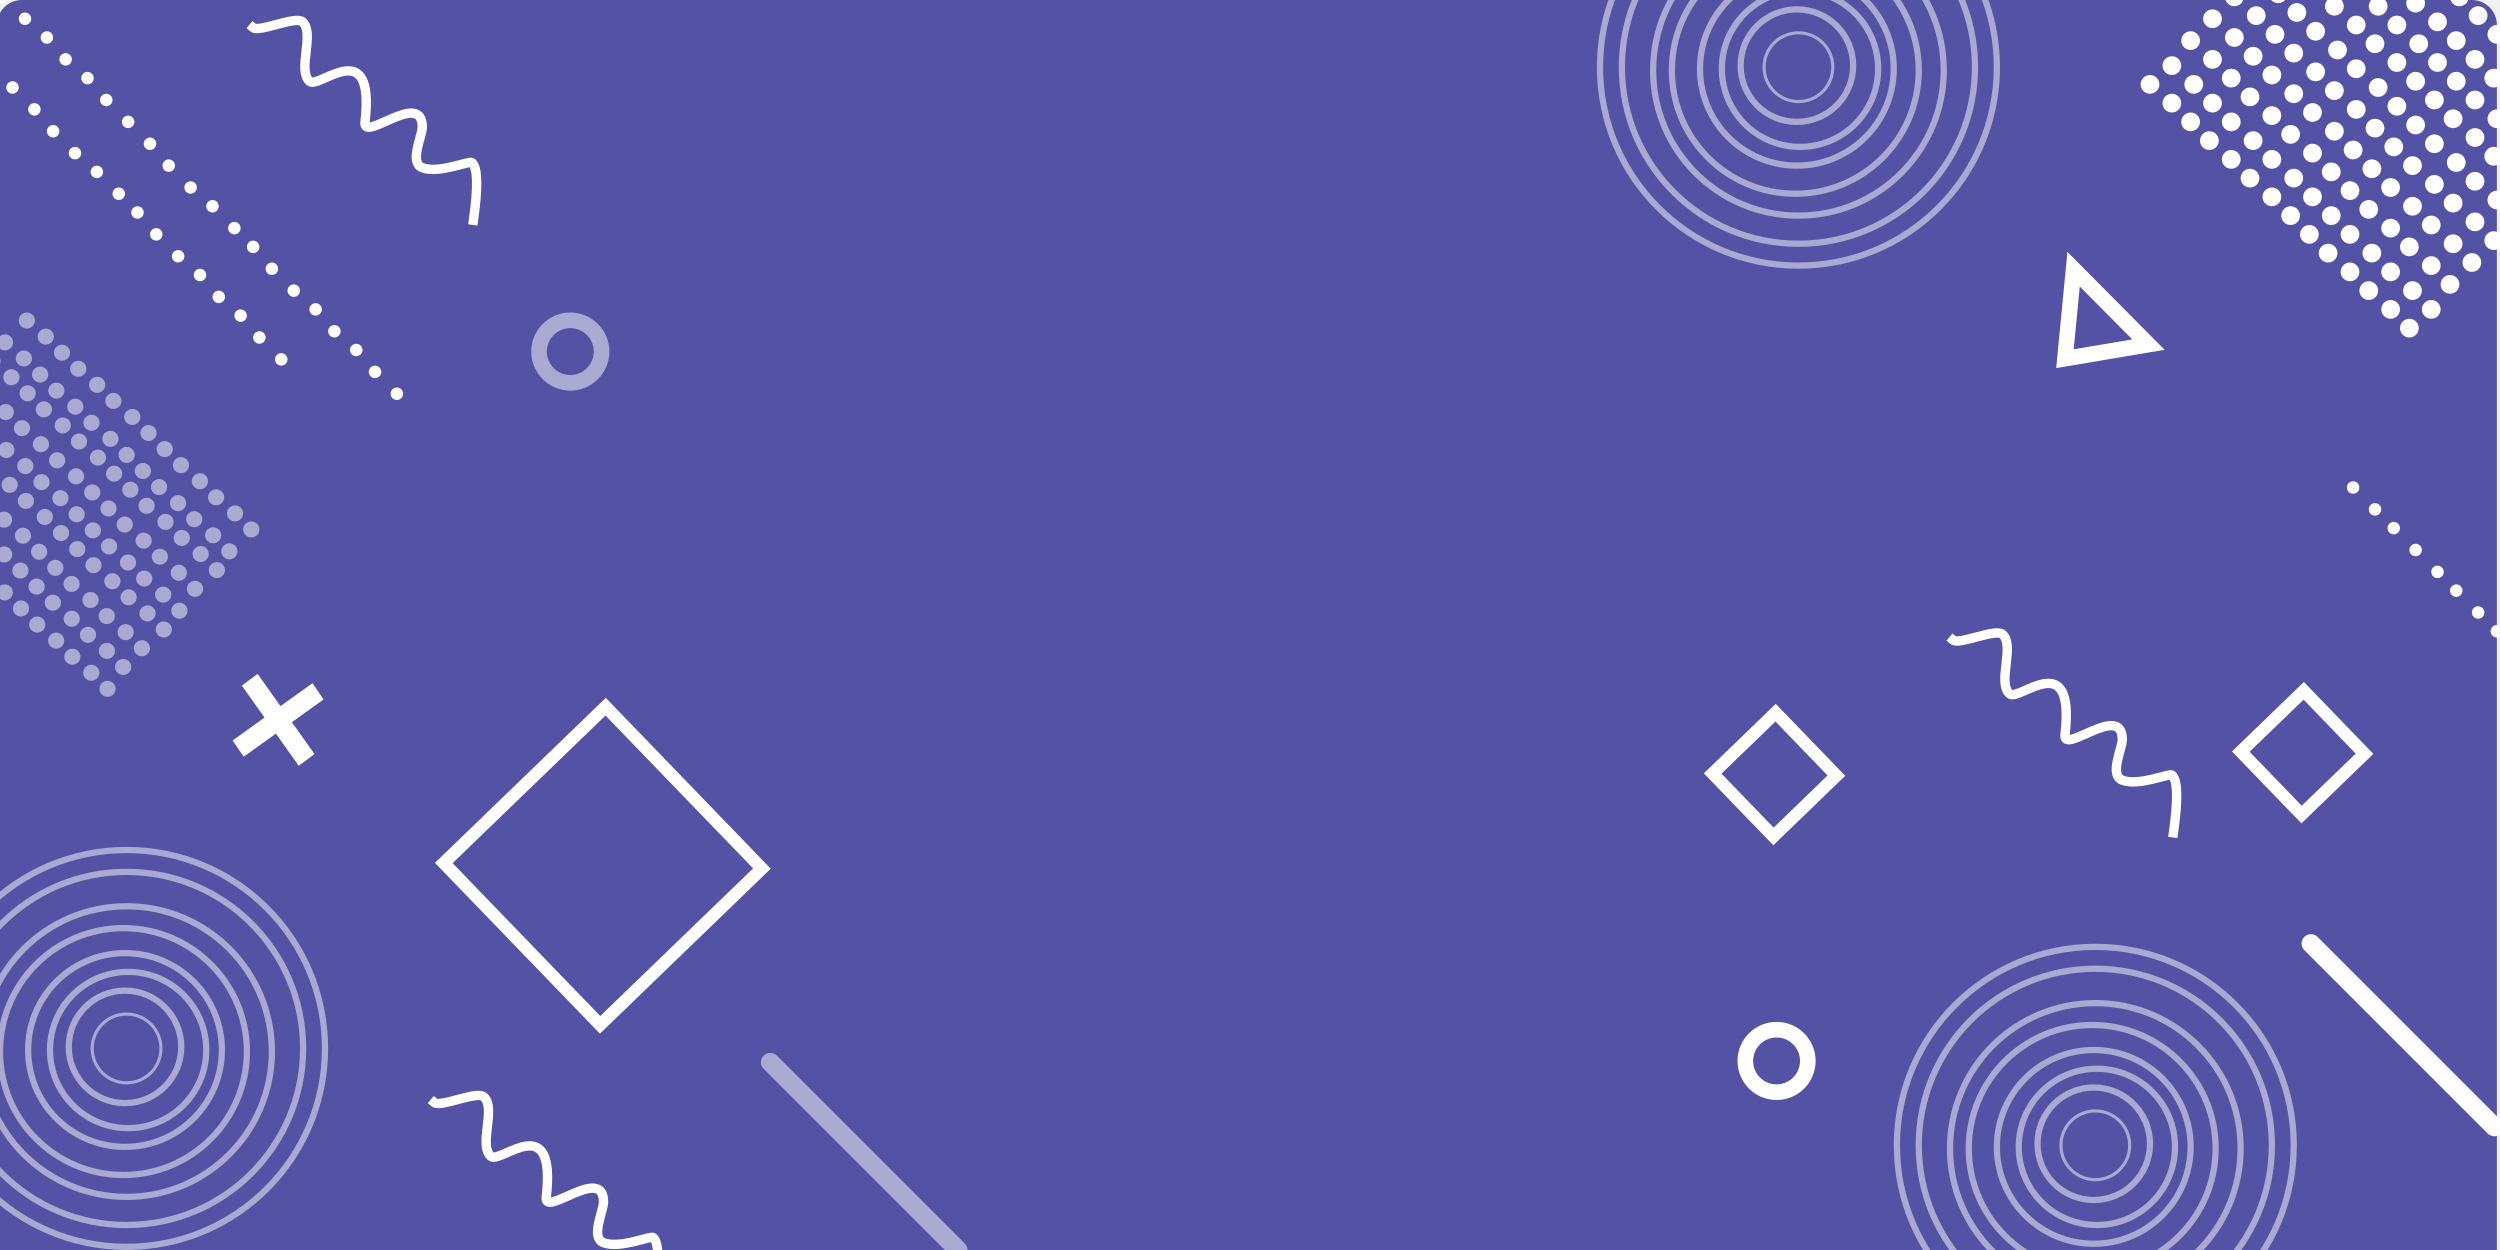
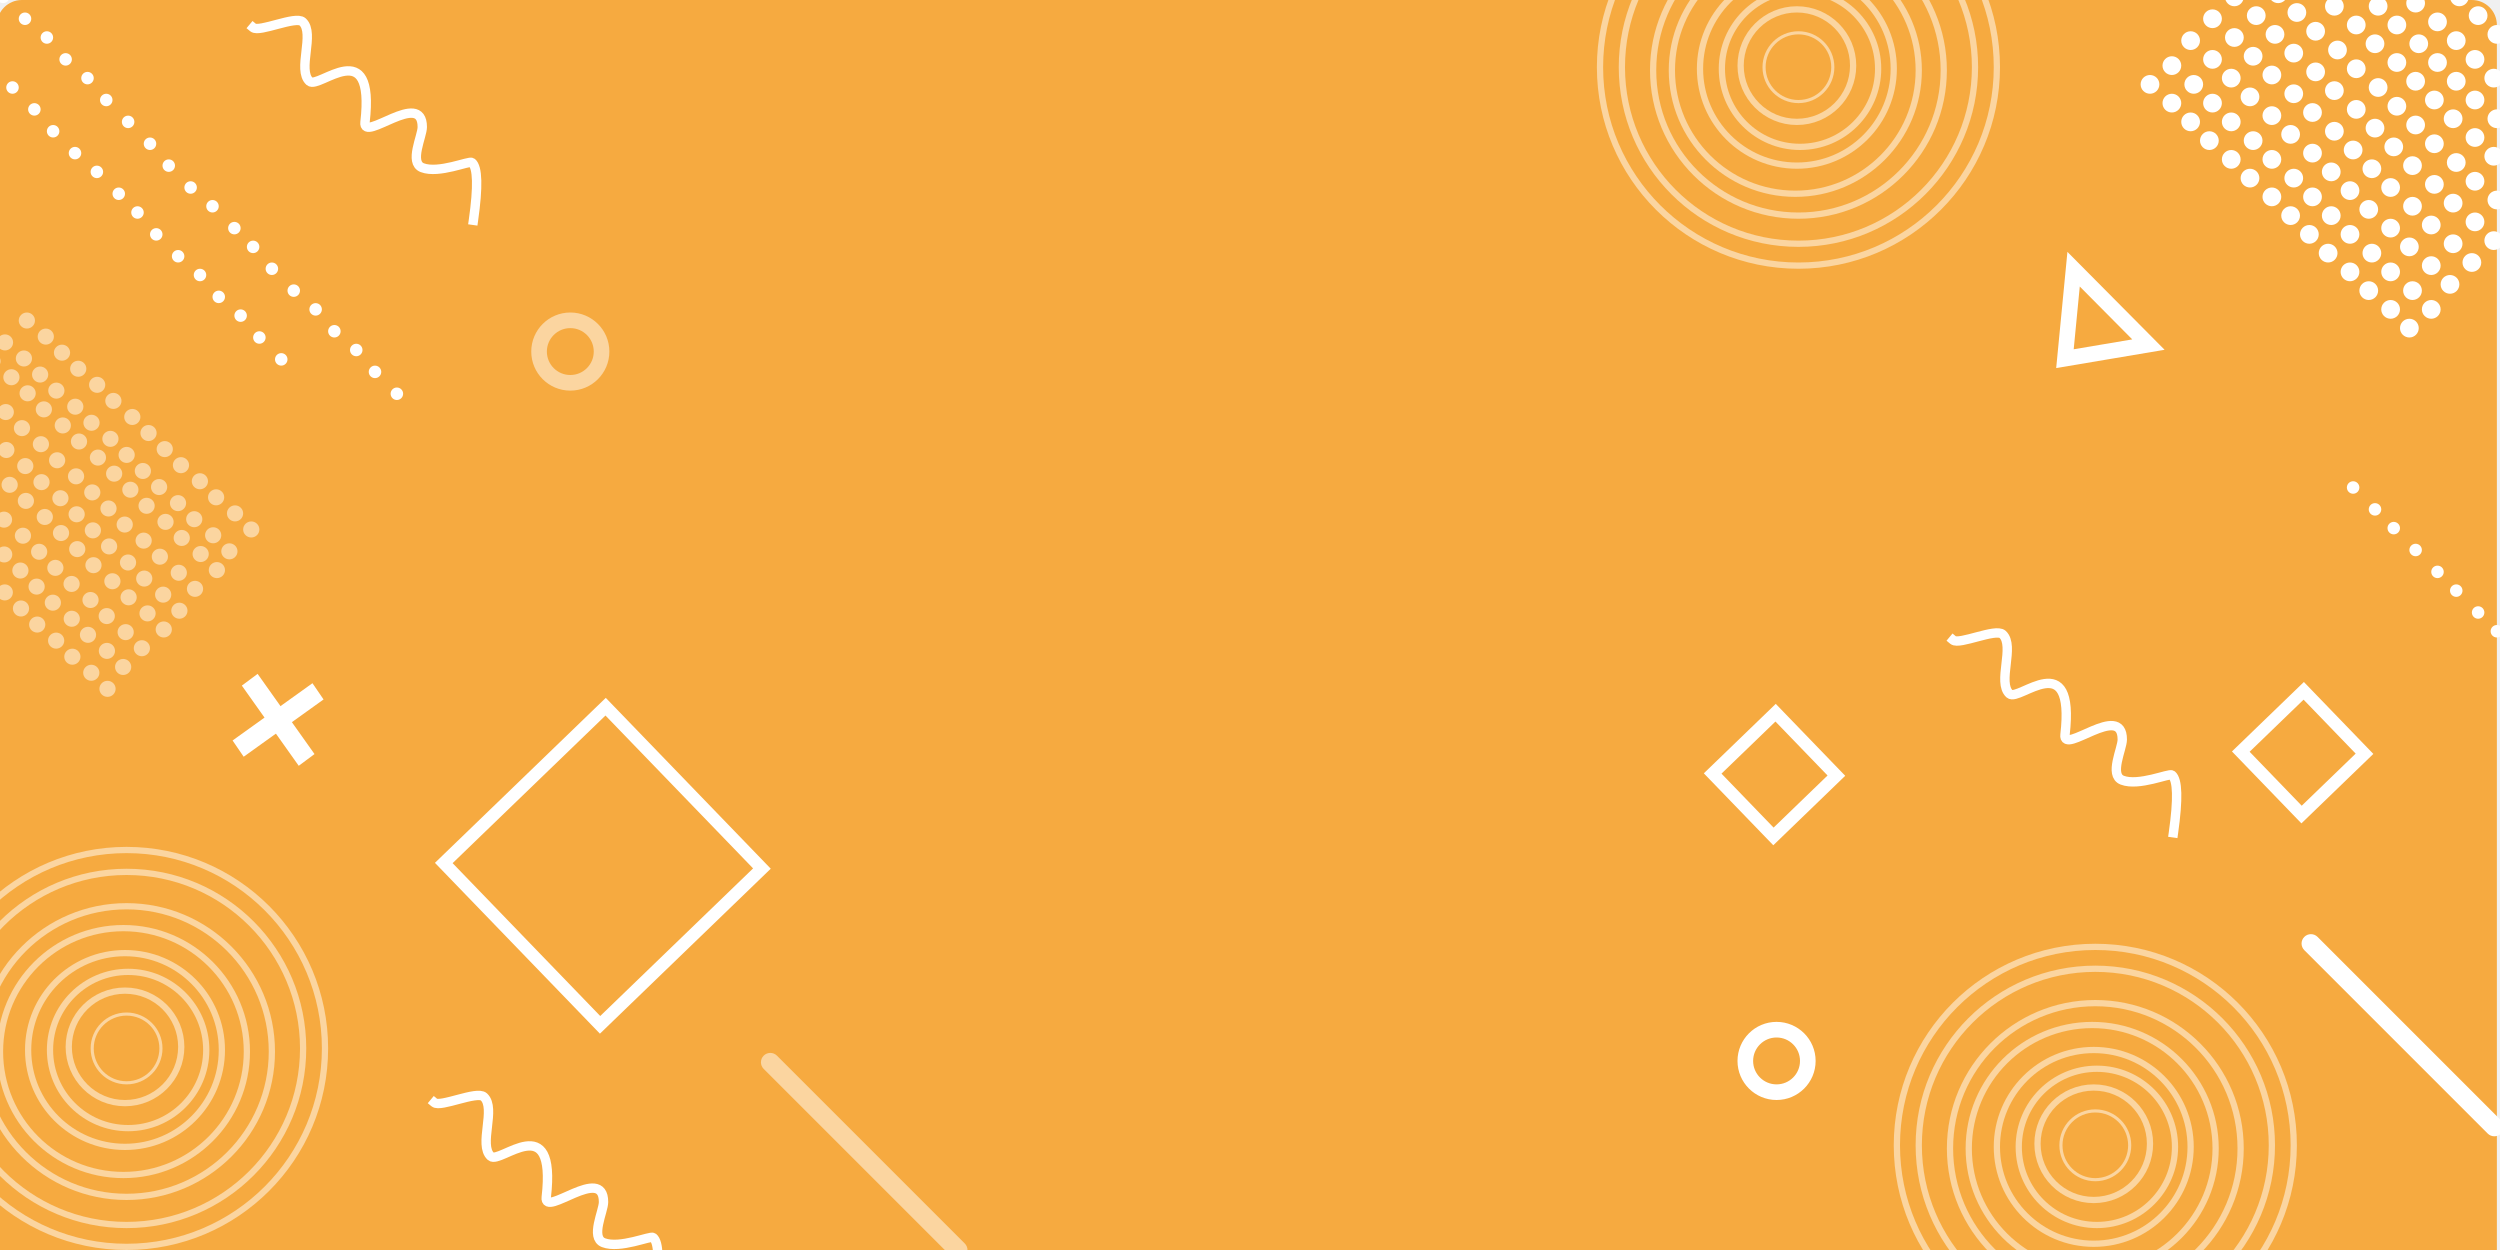
<svg xmlns="http://www.w3.org/2000/svg" width="800px" height="400px" viewBox="0 0 800 400" version="1.1">
  <g id="IA_card" stroke="none" stroke-width="1" fill="none" fill-rule="evenodd">
    <g id="personal_design_card1" transform="translate(-77, -299)">
-       <path d="M84,299 L868,299 C872.418,299 876,302.582 876,307 L876,699 L876,699 L76,699 L76,307 C76,302.582 79.582,299 84,299 Z" id="Rectangle-Copy-11" fill="#5352A5" />
+       <path d="M84,299 L868,299 C872.418,299 876,302.582 876,307 L876,699 L876,699 L76,699 L76,307 C76,302.582 79.582,299 84,299 Z" id="Rectangle-Copy-11" fill="#F6AA40" />
      <path d="M658.847,532.86 L658.847,560.86 L630.847,560.86 L630.847,532.86 L658.847,532.86 Z" id="Rectangle" stroke="#FFFFFF" stroke-width="4" transform="translate(644.8473, 546.8597) rotate(46) translate(-644.8473, -546.8597) " />
      <rect id="Rectangle-Copy-2" stroke="#FFFFFF" stroke-width="4" transform="translate(269.9117, 576.0457) rotate(46) translate(-269.9117, -576.0457) " x="233.912" y="540.046" width="72" height="72" />
      <rect id="Rectangle-Copy-7" fill="#FFFFFF" transform="translate(845.8444, 630.2738) rotate(45) translate(-845.8444, -630.2738) " x="801.344" y="627.274" width="89" height="6" rx="3" />
      <g id="Group-2" transform="translate(762, 323)" fill="#FFFFFF">
        <circle id="Oval" cx="3" cy="3" r="3" />
        <circle id="Oval-Copy-9" cx="10" cy="9" r="3" />
        <circle id="Oval-Copy-10" cx="16" cy="15" r="3" />
        <circle id="Oval-Copy-11" cx="22" cy="21" r="3" />
        <circle id="Oval-Copy-12" cx="29" cy="27" r="3" />
        <circle id="Oval-Copy-13" cx="35" cy="33" r="3" />
        <circle id="Oval-Copy-14" cx="42" cy="39" r="3" />
        <circle id="Oval-Copy-15" cx="48" cy="45" r="3" />
        <circle id="Oval-Copy-16" cx="54" cy="51" r="3" />
        <circle id="Oval-Copy-17" cx="60" cy="57" r="3" />
        <circle id="Oval-Copy-18" cx="67" cy="63" r="3" />
        <circle id="Oval-Copy-19" cx="73" cy="69" r="3" />
        <circle id="Oval-Copy-20" cx="80" cy="75" r="3" />
        <circle id="Oval-Copy-21" cx="86" cy="81" r="3" />
        <g id="Group-4" transform="translate(66, 130)">
          <circle id="Oval-Copy-35" cx="48" cy="48" r="2" />
          <circle id="Oval-Copy-36" cx="42" cy="42" r="2" />
          <circle id="Oval-Copy-37" cx="35" cy="35" r="2" />
          <circle id="Oval-Copy-38" cx="29" cy="29" r="2" />
          <circle id="Oval-Copy-39" cx="22" cy="22" r="2" />
          <circle id="Oval-Copy-40" cx="15" cy="15" r="2" />
          <circle id="Oval-Copy-41" cx="9" cy="9" r="2" />
          <circle id="Oval-Copy-42" cx="2" cy="2" r="2" />
        </g>
      </g>
      <g id="Group-5-Copy" transform="translate(0, 245)" fill="#FFFFFF">
        <g id="Group-3" transform="translate(86, 87)">
          <circle id="Oval-Copy-22" cx="2" cy="2" r="2" />
          <circle id="Oval-Copy-23" cx="8" cy="9" r="2" />
          <circle id="Oval-Copy-24" cx="15" cy="16" r="2" />
          <circle id="Oval-Copy-25" cx="22" cy="22" r="2" />
          <circle id="Oval-Copy-26" cx="29" cy="29" r="2" />
          <circle id="Oval-Copy-27" cx="35" cy="35" r="2" />
          <circle id="Oval-Copy-28" cx="41" cy="42" r="2" />
          <circle id="Oval-Copy-29" cx="48" cy="49" r="2" />
          <circle id="Oval-Copy-30" cx="55" cy="55" r="2" />
          <circle id="Oval-Copy-31" cx="61" cy="62" r="2" />
          <circle id="Oval-Copy-32" cx="68" cy="68" r="2" />
          <circle id="Oval-Copy-33" cx="74" cy="75" r="2" />
          <circle id="Oval-Copy-34" cx="81" cy="82" r="2" />
        </g>
        <g id="Group-3">
          <circle id="Oval-Copy-34" cx="81" cy="82" r="2" />
        </g>
      </g>
      <g id="Group-5-Copy" transform="translate(37, 256)" fill="#FFFFFF">
        <g id="Group-3" transform="translate(86, 87)">
          <circle id="Oval-Copy-22" cx="2" cy="2" r="2" />
          <circle id="Oval-Copy-23" cx="8" cy="9" r="2" />
          <circle id="Oval-Copy-24" cx="15" cy="16" r="2" />
          <circle id="Oval-Copy-25" cx="22" cy="22" r="2" />
          <circle id="Oval-Copy-26" cx="29" cy="29" r="2" />
          <circle id="Oval-Copy-27" cx="35" cy="35" r="2" />
          <circle id="Oval-Copy-28" cx="41" cy="42" r="2" />
          <circle id="Oval-Copy-29" cx="48" cy="49" r="2" />
          <circle id="Oval-Copy-30" cx="55" cy="55" r="2" />
          <circle id="Oval-Copy-31" cx="61" cy="62" r="2" />
          <circle id="Oval-Copy-32" cx="68" cy="68" r="2" />
          <circle id="Oval-Copy-33" cx="74" cy="75" r="2" />
          <circle id="Oval-Copy-34" cx="81" cy="82" r="2" />
        </g>
        <g id="Group-3">
          <circle id="Oval-Copy-28" cx="41" cy="42" r="2" />
          <circle id="Oval-Copy-29" cx="48" cy="49" r="2" />
          <circle id="Oval-Copy-30" cx="55" cy="55" r="2" />
          <circle id="Oval-Copy-31" cx="61" cy="62" r="2" />
          <circle id="Oval-Copy-32" cx="68" cy="68" r="2" />
          <circle id="Oval-Copy-33" cx="74" cy="75" r="2" />
          <circle id="Oval-Copy-34" cx="81" cy="82" r="2" />
        </g>
      </g>
      <g id="Group-6" transform="translate(769, 259)" fill="#FFFFFF">
        <g id="Group-2-Copy" transform="translate(0, 58)">
          <circle id="Oval" cx="3" cy="3" r="3" />
          <circle id="Oval-Copy-9" cx="10" cy="9" r="3" />
          <circle id="Oval-Copy-10" cx="16" cy="15" r="3" />
          <circle id="Oval-Copy-11" cx="22" cy="21" r="3" />
          <circle id="Oval-Copy-12" cx="29" cy="27" r="3" />
          <circle id="Oval-Copy-13" cx="35" cy="33" r="3" />
          <circle id="Oval-Copy-14" cx="42" cy="39" r="3" />
          <circle id="Oval-Copy-15" cx="48" cy="45" r="3" />
          <circle id="Oval-Copy-16" cx="54" cy="51" r="3" />
          <circle id="Oval-Copy-17" cx="60" cy="57" r="3" />
          <circle id="Oval-Copy-18" cx="67" cy="63" r="3" />
          <circle id="Oval-Copy-19" cx="73" cy="69" r="3" />
          <circle id="Oval-Copy-20" cx="80" cy="75" r="3" />
          <circle id="Oval-Copy-21" cx="86" cy="81" r="3" />
        </g>
        <g id="Group-2-Copy-2" transform="translate(6, 50)">
          <circle id="Oval" cx="3" cy="3" r="3" />
          <circle id="Oval-Copy-9" cx="10" cy="9" r="3" />
          <circle id="Oval-Copy-10" cx="16" cy="15" r="3" />
          <circle id="Oval-Copy-11" cx="22" cy="21" r="3" />
          <circle id="Oval-Copy-12" cx="29" cy="27" r="3" />
          <circle id="Oval-Copy-13" cx="35" cy="33" r="3" />
          <circle id="Oval-Copy-14" cx="42" cy="39" r="3" />
          <circle id="Oval-Copy-15" cx="48" cy="45" r="3" />
          <circle id="Oval-Copy-16" cx="54" cy="51" r="3" />
          <circle id="Oval-Copy-17" cx="60" cy="57" r="3" />
          <circle id="Oval-Copy-18" cx="67" cy="63" r="3" />
          <circle id="Oval-Copy-19" cx="73" cy="69" r="3" />
          <circle id="Oval-Copy-20" cx="80" cy="75" r="3" />
          <circle id="Oval-Copy-21" cx="86" cy="81" r="3" />
        </g>
        <g id="Group-2-Copy-3" transform="translate(13, 43)">
          <circle id="Oval" cx="3" cy="3" r="3" />
          <circle id="Oval-Copy-9" cx="10" cy="9" r="3" />
          <circle id="Oval-Copy-10" cx="16" cy="15" r="3" />
          <circle id="Oval-Copy-11" cx="22" cy="21" r="3" />
          <circle id="Oval-Copy-12" cx="29" cy="27" r="3" />
          <circle id="Oval-Copy-13" cx="35" cy="33" r="3" />
          <circle id="Oval-Copy-14" cx="42" cy="39" r="3" />
          <circle id="Oval-Copy-15" cx="48" cy="45" r="3" />
          <circle id="Oval-Copy-16" cx="54" cy="51" r="3" />
          <circle id="Oval-Copy-17" cx="60" cy="57" r="3" />
          <circle id="Oval-Copy-18" cx="67" cy="63" r="3" />
          <circle id="Oval-Copy-19" cx="73" cy="69" r="3" />
          <circle id="Oval-Copy-20" cx="80" cy="75" r="3" />
          <circle id="Oval-Copy-21" cx="86" cy="81" r="3" />
        </g>
        <g id="Group-2-Copy-4" transform="translate(20, 36)">
          <circle id="Oval" cx="3" cy="3" r="3" />
          <circle id="Oval-Copy-9" cx="10" cy="9" r="3" />
          <circle id="Oval-Copy-10" cx="16" cy="15" r="3" />
          <circle id="Oval-Copy-11" cx="22" cy="21" r="3" />
          <circle id="Oval-Copy-12" cx="29" cy="27" r="3" />
          <circle id="Oval-Copy-13" cx="35" cy="33" r="3" />
          <circle id="Oval-Copy-14" cx="42" cy="39" r="3" />
          <circle id="Oval-Copy-15" cx="48" cy="45" r="3" />
          <circle id="Oval-Copy-16" cx="54" cy="51" r="3" />
          <circle id="Oval-Copy-17" cx="60" cy="57" r="3" />
          <circle id="Oval-Copy-18" cx="67" cy="63" r="3" />
          <circle id="Oval-Copy-19" cx="73" cy="69" r="3" />
          <circle id="Oval-Copy-20" cx="80" cy="75" r="3" />
          <circle id="Oval-Copy-21" cx="86" cy="81" r="3" />
        </g>
        <g id="Group-2-Copy-5" transform="translate(27, 29)">
          <circle id="Oval-Copy-9" cx="10" cy="9" r="3" />
          <circle id="Oval-Copy-10" cx="16" cy="15" r="3" />
          <circle id="Oval-Copy-11" cx="22" cy="21" r="3" />
          <circle id="Oval-Copy-12" cx="29" cy="27" r="3" />
          <circle id="Oval-Copy-13" cx="35" cy="33" r="3" />
          <circle id="Oval-Copy-14" cx="42" cy="39" r="3" />
          <circle id="Oval-Copy-15" cx="48" cy="45" r="3" />
          <circle id="Oval-Copy-16" cx="54" cy="51" r="3" />
          <circle id="Oval-Copy-17" cx="60" cy="57" r="3" />
          <circle id="Oval-Copy-18" cx="67" cy="63" r="3" />
          <circle id="Oval-Copy-19" cx="73" cy="69" r="3" />
          <circle id="Oval-Copy-20" cx="80" cy="75" r="3" />
        </g>
        <g id="Group-2-Copy-6" transform="translate(33, 21)">
          <circle id="Oval-Copy-11" cx="22" cy="21" r="3" />
          <circle id="Oval-Copy-12" cx="29" cy="27" r="3" />
          <circle id="Oval-Copy-13" cx="35" cy="33" r="3" />
          <circle id="Oval-Copy-14" cx="42" cy="39" r="3" />
          <circle id="Oval-Copy-15" cx="48" cy="45" r="3" />
          <circle id="Oval-Copy-16" cx="54" cy="51" r="3" />
          <circle id="Oval-Copy-17" cx="60" cy="57" r="3" />
          <circle id="Oval-Copy-18" cx="67" cy="63" r="3" />
          <circle id="Oval-Copy-19" cx="73" cy="69" r="3" />
        </g>
        <g id="Group-2-Copy-7" transform="translate(40, 15)">
          <circle id="Oval-Copy-12" cx="29" cy="27" r="3" />
          <circle id="Oval-Copy-13" cx="35" cy="33" r="3" />
          <circle id="Oval-Copy-14" cx="42" cy="39" r="3" />
          <circle id="Oval-Copy-15" cx="48" cy="45" r="3" />
          <circle id="Oval-Copy-16" cx="54" cy="51" r="3" />
          <circle id="Oval-Copy-17" cx="60" cy="57" r="3" />
          <circle id="Oval-Copy-18" cx="67" cy="63" r="3" />
        </g>
        <g id="Group-2-Copy-8" transform="translate(46, 8)">
          <circle id="Oval-Copy-13" cx="35" cy="33" r="3" />
          <circle id="Oval-Copy-14" cx="42" cy="39" r="3" />
          <circle id="Oval-Copy-15" cx="48" cy="45" r="3" />
          <circle id="Oval-Copy-16" cx="54" cy="51" r="3" />
          <circle id="Oval-Copy-17" cx="60" cy="57" r="3" />
        </g>
        <g id="Group-2-Copy-9" transform="translate(53, 0)">
          <circle id="Oval-Copy-14" cx="42" cy="39" r="3" />
          <circle id="Oval-Copy-15" cx="48" cy="45" r="3" />
          <circle id="Oval-Copy-16" cx="54" cy="51" r="3" />
        </g>
      </g>
      <g id="Group-6-Copy" opacity="0.5" transform="translate(37, 399)" fill="#FFFFFF">
        <g id="Group-2-Copy" transform="translate(0, 51)">
          <ellipse id="Oval-Copy-15" cx="41.528" cy="38.571" rx="2.596" ry="2.571" />
          <ellipse id="Oval-Copy-16" cx="46.719" cy="43.714" rx="2.596" ry="2.571" />
          <ellipse id="Oval-Copy-17" cx="51.91" cy="48.857" rx="2.596" ry="2.571" />
          <ellipse id="Oval-Copy-18" cx="57.966" cy="54" rx="2.596" ry="2.571" />
          <ellipse id="Oval-Copy-19" cx="63.157" cy="59.143" rx="2.596" ry="2.571" />
          <ellipse id="Oval-Copy-20" cx="69.213" cy="64.286" rx="2.596" ry="2.571" />
          <ellipse id="Oval-Copy-21" cx="74.404" cy="69.429" rx="2.596" ry="2.571" />
        </g>
        <g id="Group-2-Copy-2" transform="translate(5, 44)">
          <ellipse id="Oval-Copy-14" cx="36.337" cy="33.429" rx="2.596" ry="2.571" />
          <ellipse id="Oval-Copy-15" cx="41.528" cy="38.571" rx="2.596" ry="2.571" />
          <ellipse id="Oval-Copy-16" cx="46.719" cy="43.714" rx="2.596" ry="2.571" />
          <ellipse id="Oval-Copy-17" cx="51.91" cy="48.857" rx="2.596" ry="2.571" />
          <ellipse id="Oval-Copy-18" cx="57.966" cy="54" rx="2.596" ry="2.571" />
          <ellipse id="Oval-Copy-19" cx="63.157" cy="59.143" rx="2.596" ry="2.571" />
          <ellipse id="Oval-Copy-20" cx="69.213" cy="64.286" rx="2.596" ry="2.571" />
          <ellipse id="Oval-Copy-21" cx="74.404" cy="69.429" rx="2.596" ry="2.571" />
        </g>
        <g id="Group-2-Copy-3" transform="translate(11, 38)">
          <ellipse id="Oval-Copy-13" cx="30.281" cy="28.286" rx="2.596" ry="2.571" />
          <ellipse id="Oval-Copy-14" cx="36.337" cy="33.429" rx="2.596" ry="2.571" />
          <ellipse id="Oval-Copy-15" cx="41.528" cy="38.571" rx="2.596" ry="2.571" />
          <ellipse id="Oval-Copy-16" cx="46.719" cy="43.714" rx="2.596" ry="2.571" />
          <ellipse id="Oval-Copy-17" cx="51.91" cy="48.857" rx="2.596" ry="2.571" />
          <ellipse id="Oval-Copy-18" cx="57.966" cy="54" rx="2.596" ry="2.571" />
          <ellipse id="Oval-Copy-19" cx="63.157" cy="59.143" rx="2.596" ry="2.571" />
          <ellipse id="Oval-Copy-20" cx="69.213" cy="64.286" rx="2.596" ry="2.571" />
          <ellipse id="Oval-Copy-21" cx="74.404" cy="69.429" rx="2.596" ry="2.571" />
        </g>
        <g id="Group-2-Copy-4" transform="translate(18, 32)">
          <ellipse id="Oval-Copy-12" cx="25.09" cy="23.143" rx="2.596" ry="2.571" />
          <ellipse id="Oval-Copy-13" cx="30.281" cy="28.286" rx="2.596" ry="2.571" />
          <ellipse id="Oval-Copy-14" cx="36.337" cy="33.429" rx="2.596" ry="2.571" />
          <ellipse id="Oval-Copy-15" cx="41.528" cy="38.571" rx="2.596" ry="2.571" />
          <ellipse id="Oval-Copy-16" cx="46.719" cy="43.714" rx="2.596" ry="2.571" />
          <ellipse id="Oval-Copy-17" cx="51.91" cy="48.857" rx="2.596" ry="2.571" />
          <ellipse id="Oval-Copy-18" cx="57.966" cy="54" rx="2.596" ry="2.571" />
          <ellipse id="Oval-Copy-19" cx="63.157" cy="59.143" rx="2.596" ry="2.571" />
          <ellipse id="Oval-Copy-20" cx="69.213" cy="64.286" rx="2.596" ry="2.571" />
          <ellipse id="Oval-Copy-21" cx="74.404" cy="69.429" rx="2.596" ry="2.571" />
        </g>
        <g id="Group-2-Copy-5" transform="translate(23, 26)">
          <ellipse id="Oval-Copy-11" cx="19.034" cy="18" rx="2.596" ry="2.571" />
          <ellipse id="Oval-Copy-12" cx="25.09" cy="23.143" rx="2.596" ry="2.571" />
          <ellipse id="Oval-Copy-13" cx="30.281" cy="28.286" rx="2.596" ry="2.571" />
          <ellipse id="Oval-Copy-14" cx="36.337" cy="33.429" rx="2.596" ry="2.571" />
          <ellipse id="Oval-Copy-15" cx="41.528" cy="38.571" rx="2.596" ry="2.571" />
          <ellipse id="Oval-Copy-16" cx="46.719" cy="43.714" rx="2.596" ry="2.571" />
          <ellipse id="Oval-Copy-17" cx="51.91" cy="48.857" rx="2.596" ry="2.571" />
          <ellipse id="Oval-Copy-18" cx="57.966" cy="54" rx="2.596" ry="2.571" />
          <ellipse id="Oval-Copy-19" cx="63.157" cy="59.143" rx="2.596" ry="2.571" />
          <ellipse id="Oval-Copy-20" cx="69.213" cy="64.286" rx="2.596" ry="2.571" />
          <ellipse id="Oval-Copy-21" cx="74.404" cy="69.429" rx="2.596" ry="2.571" />
        </g>
        <g id="Group-2-Copy-6" transform="translate(28, 19)">
          <ellipse id="Oval-Copy-10" cx="13.843" cy="12.857" rx="2.596" ry="2.571" />
          <ellipse id="Oval-Copy-11" cx="19.034" cy="18" rx="2.596" ry="2.571" />
          <ellipse id="Oval-Copy-12" cx="25.09" cy="23.143" rx="2.596" ry="2.571" />
          <ellipse id="Oval-Copy-13" cx="30.281" cy="28.286" rx="2.596" ry="2.571" />
          <ellipse id="Oval-Copy-14" cx="36.337" cy="33.429" rx="2.596" ry="2.571" />
          <ellipse id="Oval-Copy-15" cx="41.528" cy="38.571" rx="2.596" ry="2.571" />
          <ellipse id="Oval-Copy-16" cx="46.719" cy="43.714" rx="2.596" ry="2.571" />
          <ellipse id="Oval-Copy-17" cx="51.91" cy="48.857" rx="2.596" ry="2.571" />
          <ellipse id="Oval-Copy-18" cx="57.966" cy="54" rx="2.596" ry="2.571" />
          <ellipse id="Oval-Copy-19" cx="63.157" cy="59.143" rx="2.596" ry="2.571" />
          <ellipse id="Oval-Copy-20" cx="69.213" cy="64.286" rx="2.596" ry="2.571" />
          <ellipse id="Oval-Copy-21" cx="74.404" cy="69.429" rx="2.596" ry="2.571" />
        </g>
        <g id="Group-2-Copy-7" transform="translate(35, 13)">
          <ellipse id="Oval" cx="2.596" cy="2.571" rx="2.596" ry="2.571" />
          <ellipse id="Oval-Copy-9" cx="8.652" cy="7.714" rx="2.596" ry="2.571" />
          <ellipse id="Oval-Copy-10" cx="13.843" cy="12.857" rx="2.596" ry="2.571" />
          <ellipse id="Oval-Copy-11" cx="19.034" cy="18" rx="2.596" ry="2.571" />
          <ellipse id="Oval-Copy-12" cx="25.09" cy="23.143" rx="2.596" ry="2.571" />
          <ellipse id="Oval-Copy-13" cx="30.281" cy="28.286" rx="2.596" ry="2.571" />
          <ellipse id="Oval-Copy-14" cx="36.337" cy="33.429" rx="2.596" ry="2.571" />
          <ellipse id="Oval-Copy-15" cx="41.528" cy="38.571" rx="2.596" ry="2.571" />
          <ellipse id="Oval-Copy-16" cx="46.719" cy="43.714" rx="2.596" ry="2.571" />
          <ellipse id="Oval-Copy-17" cx="51.91" cy="48.857" rx="2.596" ry="2.571" />
          <ellipse id="Oval-Copy-18" cx="57.966" cy="54" rx="2.596" ry="2.571" />
          <ellipse id="Oval-Copy-19" cx="63.157" cy="59.143" rx="2.596" ry="2.571" />
          <ellipse id="Oval-Copy-20" cx="69.213" cy="64.286" rx="2.596" ry="2.571" />
          <ellipse id="Oval-Copy-21" cx="74.404" cy="69.429" rx="2.596" ry="2.571" />
        </g>
        <g id="Group-2-Copy-8" transform="translate(39, 7)">
          <ellipse id="Oval" cx="2.596" cy="2.571" rx="2.596" ry="2.571" />
          <ellipse id="Oval-Copy-9" cx="8.652" cy="7.714" rx="2.596" ry="2.571" />
          <ellipse id="Oval-Copy-10" cx="13.843" cy="12.857" rx="2.596" ry="2.571" />
          <ellipse id="Oval-Copy-11" cx="19.034" cy="18" rx="2.596" ry="2.571" />
          <ellipse id="Oval-Copy-12" cx="25.09" cy="23.143" rx="2.596" ry="2.571" />
          <ellipse id="Oval-Copy-13" cx="30.281" cy="28.286" rx="2.596" ry="2.571" />
          <ellipse id="Oval-Copy-14" cx="36.337" cy="33.429" rx="2.596" ry="2.571" />
          <ellipse id="Oval-Copy-15" cx="41.528" cy="38.571" rx="2.596" ry="2.571" />
          <ellipse id="Oval-Copy-16" cx="46.719" cy="43.714" rx="2.596" ry="2.571" />
          <ellipse id="Oval-Copy-17" cx="51.91" cy="48.857" rx="2.596" ry="2.571" />
          <ellipse id="Oval-Copy-18" cx="57.966" cy="54" rx="2.596" ry="2.571" />
          <ellipse id="Oval-Copy-19" cx="63.157" cy="59.143" rx="2.596" ry="2.571" />
          <ellipse id="Oval-Copy-20" cx="69.213" cy="64.286" rx="2.596" ry="2.571" />
          <ellipse id="Oval-Copy-21" cx="74.404" cy="69.429" rx="2.596" ry="2.571" />
        </g>
        <g id="Group-2-Copy-9" transform="translate(46, 0)">
          <ellipse id="Oval" cx="2.596" cy="2.571" rx="2.596" ry="2.571" />
          <ellipse id="Oval-Copy-9" cx="8.652" cy="7.714" rx="2.596" ry="2.571" />
          <ellipse id="Oval-Copy-10" cx="13.843" cy="12.857" rx="2.596" ry="2.571" />
          <ellipse id="Oval-Copy-11" cx="19.034" cy="18" rx="2.596" ry="2.571" />
          <ellipse id="Oval-Copy-12" cx="25.09" cy="23.143" rx="2.596" ry="2.571" />
          <ellipse id="Oval-Copy-13" cx="30.281" cy="28.286" rx="2.596" ry="2.571" />
          <ellipse id="Oval-Copy-14" cx="36.337" cy="33.429" rx="2.596" ry="2.571" />
          <ellipse id="Oval-Copy-15" cx="41.528" cy="38.571" rx="2.596" ry="2.571" />
          <ellipse id="Oval-Copy-16" cx="46.719" cy="43.714" rx="2.596" ry="2.571" />
          <ellipse id="Oval-Copy-17" cx="51.91" cy="48.857" rx="2.596" ry="2.571" />
          <ellipse id="Oval-Copy-18" cx="57.966" cy="54" rx="2.596" ry="2.571" />
          <ellipse id="Oval-Copy-19" cx="63.157" cy="59.143" rx="2.596" ry="2.571" />
          <ellipse id="Oval-Copy-20" cx="69.213" cy="64.286" rx="2.596" ry="2.571" />
          <ellipse id="Oval-Copy-21" cx="74.404" cy="69.429" rx="2.596" ry="2.571" />
        </g>
      </g>
      <path d="M702,503.831 C703.944,505.45 715.635,499.958 717.838,502 C721.852,505.72 716.035,517.404 720.066,521.038 C723,523.683 741.131,505.331 737.8,534.127 C737.027,540.811 756.129,523.507 756.129,535.651 C756.129,538.606 751.844,547.007 756.129,548.66 C761.381,550.688 771.211,546.348 772,547 C773.862,548.54 774.029,554.707 772.5,565.5" id="Line" stroke="#FFFFFF" stroke-width="3" stroke-linecap="square" />
      <path d="M158,307.831 C159.944,309.45 171.635,303.958 173.838,306 C177.852,309.72 172.035,321.404 176.066,325.038 C179,327.683 197.131,309.331 193.8,338.127 C193.027,344.811 212.129,327.507 212.129,339.651 C212.129,342.606 207.844,351.007 212.129,352.66 C217.381,354.688 227.211,350.348 228,351 C229.862,352.54 230.029,358.707 228.5,369.5" id="Line-Copy-2" stroke="#FFFFFF" stroke-width="3" stroke-linecap="square" />
      <path d="M216,651.831 C217.944,653.45 229.635,647.958 231.838,650 C235.852,653.72 230.035,665.404 234.066,669.038 C237,671.683 255.131,653.331 251.8,682.127 C251.027,688.811 270.129,671.507 270.129,683.651 C270.129,686.606 265.844,695.007 270.129,696.66 C275.381,698.688 285.211,694.348 286,695 C287.862,696.54 288.029,702.707 286.5,713.5" id="Line-Copy-3" stroke="#FFFFFF" stroke-width="3" stroke-linecap="square" />
      <rect id="Rectangle-Copy-5" fill="#FFFFFF" opacity="0.5" transform="translate(353.5515, 668.9809) rotate(45) translate(-353.5515, -668.9809) " x="308.051" y="665.981" width="91" height="6" rx="3" />
      <rect id="Rectangle-Copy" stroke="#FFFFFF" stroke-width="4" transform="translate(813.8473, 539.8597) rotate(46) translate(-813.8473, -539.8597) " x="799.847" y="525.86" width="28" height="28" />
      <path d="M741.819,384.164 L763.111,410.663 L736.073,412.35 L741.819,384.164 Z" id="Triangle" stroke="#FFFFFF" stroke-width="5" transform="translate(750.5266, 396.7478) rotate(-6) translate(-750.5266, -396.7478) " />
      <circle id="Oval" stroke="#FFFFFF" stroke-width="5" cx="645.5" cy="638.5" r="10" />
      <circle id="Oval-Copy-8" stroke="#FFFFFF" stroke-width="5" opacity="0.5" cx="259.5" cy="411.5" r="10" />
      <g id="Group" opacity="0.5" transform="translate(588, 256)" stroke="#FFFFFF">
        <circle id="Oval" cx="64.5" cy="64.5" r="11" />
        <circle id="Oval-Copy" stroke-width="2" cx="64" cy="64" r="18" />
        <circle id="Oval-Copy-2" stroke-width="2" cx="65" cy="65" r="25" />
        <circle id="Oval-Copy-3" stroke-width="2" cx="64" cy="65" r="31" />
        <circle id="Oval-Copy-4" stroke-width="2" cx="63.5" cy="65.5" r="39.5" />
        <circle id="Oval-Copy-5" stroke-width="2" cx="64.5" cy="65.5" r="46.5" />
        <circle id="Oval-Copy-6" stroke-width="2" cx="64.5" cy="64.5" r="56.5" />
        <circle id="Oval-Copy-7" stroke-width="2" cx="64.5" cy="64.5" r="63.5" />
      </g>
      <g id="Group-Copy" opacity="0.5" transform="translate(683, 601)" stroke="#FFFFFF">
        <circle id="Oval" cx="64.5" cy="64.5" r="11" />
        <circle id="Oval-Copy" stroke-width="2" cx="64" cy="64" r="18" />
        <circle id="Oval-Copy-2" stroke-width="2" cx="65" cy="65" r="25" />
        <circle id="Oval-Copy-3" stroke-width="2" cx="64" cy="65" r="31" />
        <circle id="Oval-Copy-4" stroke-width="2" cx="63.5" cy="65.5" r="39.5" />
        <circle id="Oval-Copy-5" stroke-width="2" cx="64.5" cy="65.5" r="46.5" />
        <circle id="Oval-Copy-6" stroke-width="2" cx="64.5" cy="64.5" r="56.5" />
        <circle id="Oval-Copy-7" stroke-width="2" cx="64.5" cy="64.5" r="63.5" />
      </g>
      <g id="Group-Copy-2" opacity="0.5" transform="translate(53, 570)" stroke="#FFFFFF">
        <circle id="Oval" cx="64.5" cy="64.5" r="11" />
        <circle id="Oval-Copy" stroke-width="2" cx="64" cy="64" r="18" />
        <circle id="Oval-Copy-2" stroke-width="2" cx="65" cy="65" r="25" />
        <circle id="Oval-Copy-3" stroke-width="2" cx="64" cy="65" r="31" />
        <circle id="Oval-Copy-4" stroke-width="2" cx="63.5" cy="65.5" r="39.5" />
        <circle id="Oval-Copy-5" stroke-width="2" cx="64.5" cy="65.5" r="46.5" />
        <circle id="Oval-Copy-6" stroke-width="2" cx="64.5" cy="64.5" r="56.5" />
        <circle id="Oval-Copy-7" stroke-width="2" cx="64.5" cy="64.5" r="63.5" />
      </g>
      <g id="Group-Copy-2" transform="translate(165.9888, 529.342) rotate(9) translate(-165.9888, -529.342) translate(152.3409, 515.842)" fill="#FFFFFF">
        <polygon id="Rectangle" transform="translate(13.67507, 13.5) rotate(45) translate(-13.67507, -13.5) " points="-2.093 10.176 29.372 10.531 29.443 16.824 -2.022 16.469" />
        <polygon id="Rectangle-Copy-3" transform="translate(13.64782, 13.54961) rotate(-44) translate(-13.64782, -13.54961) " points="-2.043 10.579 29.41 10.224 29.339 16.52 -2.114 16.875" />
      </g>
    </g>
  </g>
</svg>
